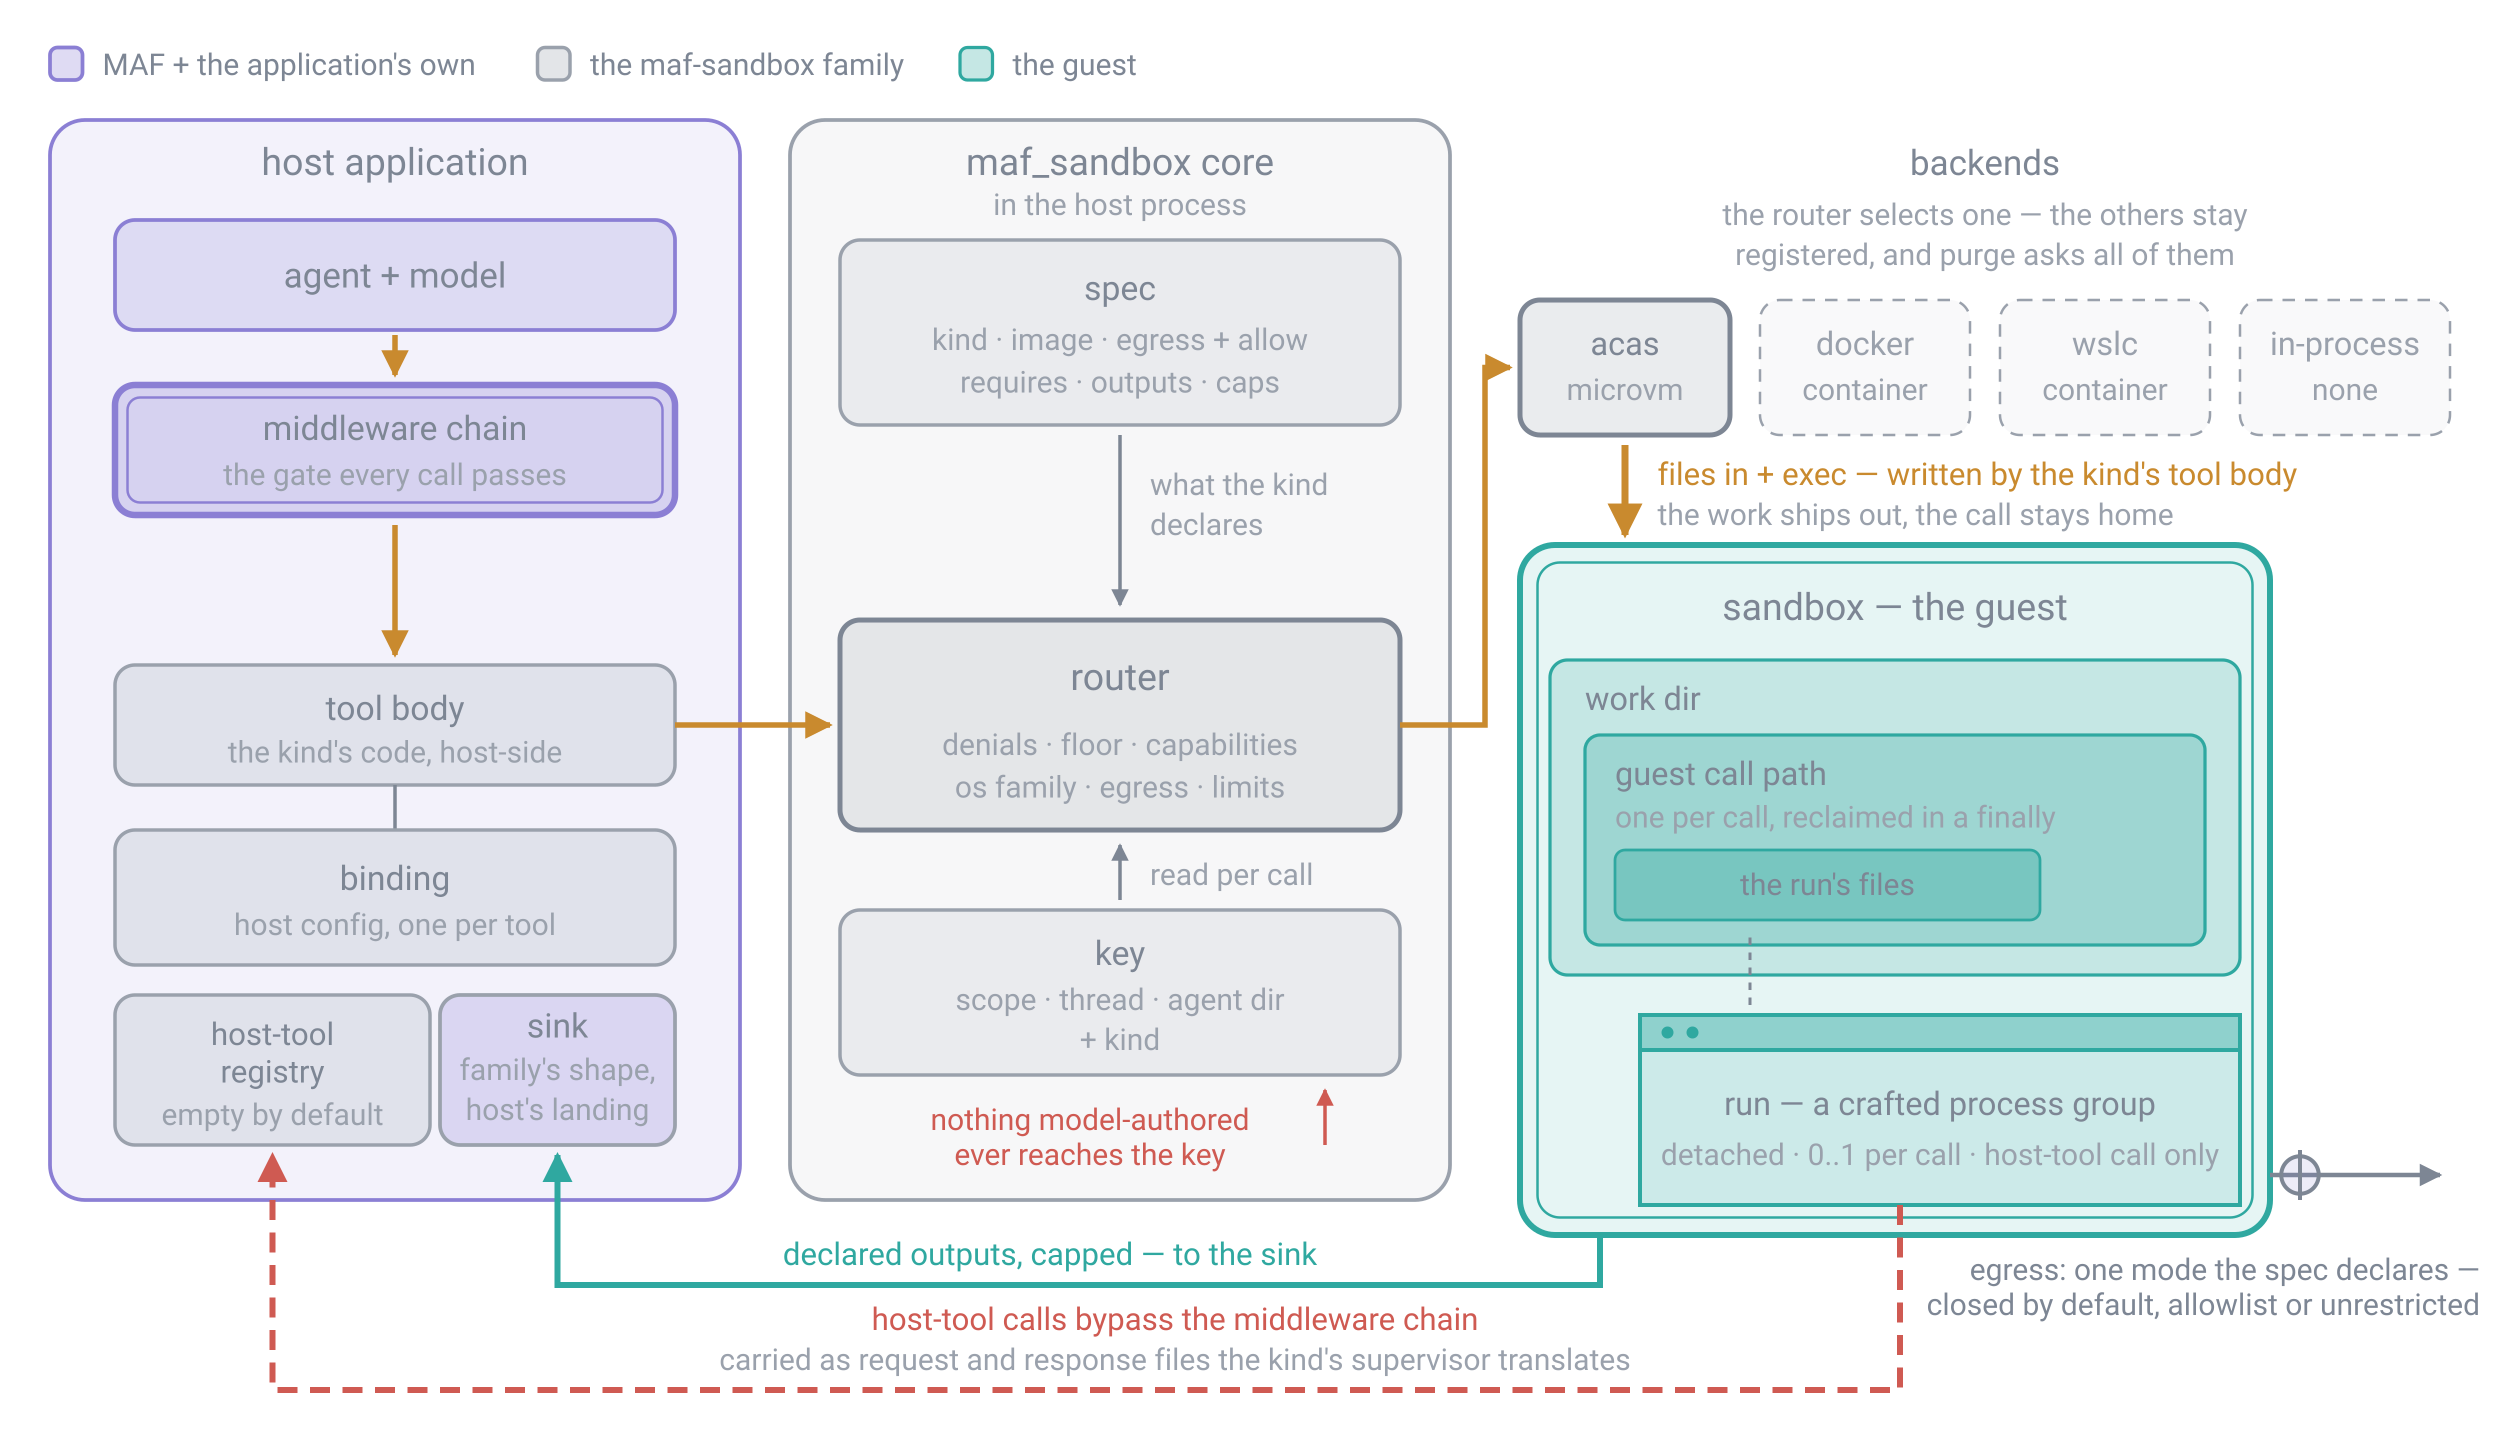
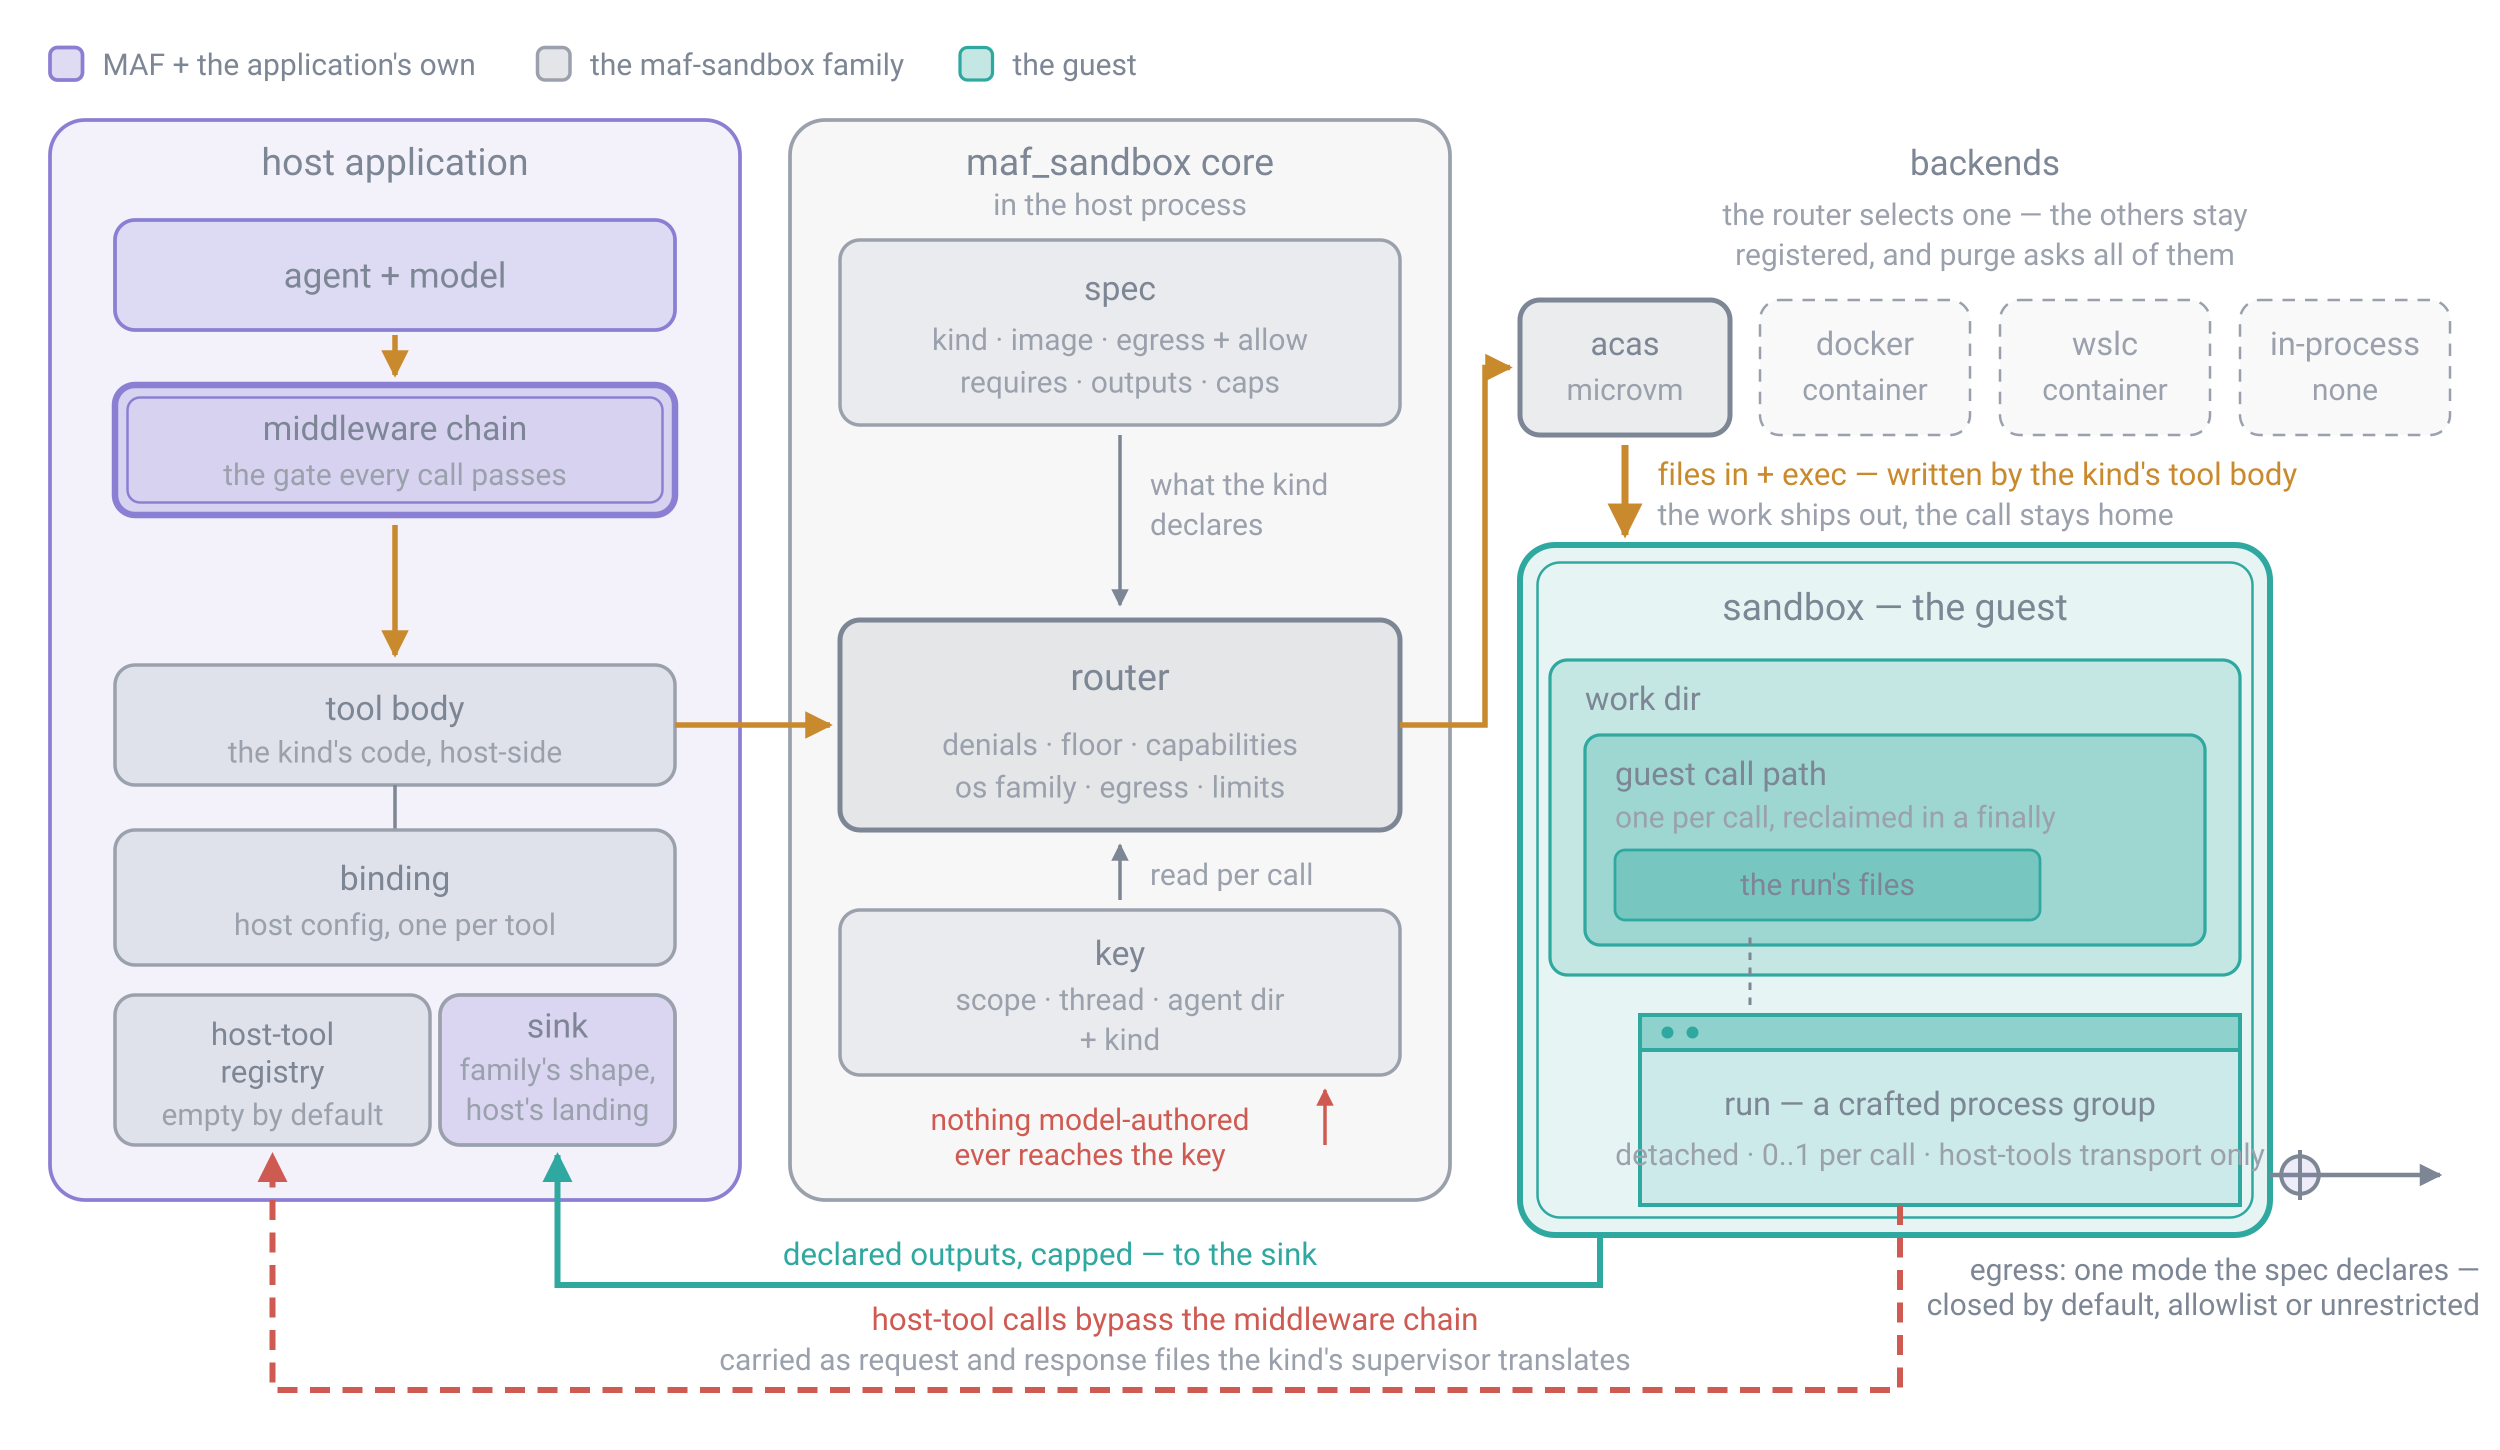
<svg xmlns="http://www.w3.org/2000/svg" viewBox="0 0 1000 580" width="1000" height="580" role="img" aria-labelledby="map-title map-desc" font-family="ui-sans-serif, system-ui, -apple-system, 'Segoe UI', Roboto, Helvetica, Arial, sans-serif">
  <defs>
    <marker id="map-amber" viewBox="0 0 10 10" refX="9" refY="5" markerWidth="5" markerHeight="5" orient="auto-start-reverse">
      <path d="M 0 0 L 10 5 L 0 10 z" fill="#c98a2e" />
    </marker>
    <marker id="map-slate" viewBox="0 0 10 10" refX="9" refY="5" markerWidth="5" markerHeight="5" orient="auto-start-reverse">
      <path d="M 0 0 L 10 5 L 0 10 z" fill="#7d8694" />
    </marker>
    <marker id="map-teal" viewBox="0 0 10 10" refX="9" refY="5" markerWidth="5" markerHeight="5" orient="auto-start-reverse">
      <path d="M 0 0 L 10 5 L 0 10 z" fill="#2fa8a0" />
    </marker>
    <marker id="map-red" viewBox="0 0 10 10" refX="9" refY="5" markerWidth="5" markerHeight="5" orient="auto-start-reverse">
      <path d="M 0 0 L 10 5 L 0 10 z" fill="#cf5a52" />
    </marker>
  </defs>
  <rect x="20" y="19" width="13" height="13" rx="3" fill="#8b7fd4" fill-opacity="0.28" stroke="#8b7fd4" stroke-width="1.5" />
  <text x="41" y="30" font-size="12" fill="#7d8694">MAF + the application's own</text>
  <rect x="215" y="19" width="13" height="13" rx="3" fill="#9aa1ac" fill-opacity="0.28" stroke="#9aa1ac" stroke-width="1.4" />
  <text x="236" y="30" font-size="12" fill="#7d8694">the maf-sandbox family</text>
  <rect x="384" y="19" width="13" height="13" rx="3" fill="#2fa8a0" fill-opacity="0.28" stroke="#2fa8a0" stroke-width="1.3" />
  <text x="405" y="30" font-size="12" fill="#7d8694">the guest</text>
  <rect x="20" y="48" width="276" height="432" rx="14" fill="#8b7fd4" fill-opacity="0.10" stroke="#8b7fd4" stroke-width="1.5" />
  <text x="158" y="70" text-anchor="middle" font-size="15" fill="#7d8694">host application</text>
  <rect x="46" y="88" width="224" height="44" rx="8" fill="#8b7fd4" fill-opacity="0.20" stroke="#8b7fd4" stroke-width="1.5" />
  <text x="158" y="115" text-anchor="middle" font-size="14" fill="#7d8694">agent + model</text>
  <rect x="46" y="154" width="224" height="52" rx="8" fill="#8b7fd4" fill-opacity="0.28" stroke="#8b7fd4" stroke-width="2.6" />
  <rect x="51" y="159" width="214" height="42" rx="5" fill="none" stroke="#8b7fd4" stroke-width="1" />
  <text x="158" y="176" text-anchor="middle" font-size="13.5" fill="#7d8694">middleware chain</text>
  <text x="158" y="194" text-anchor="middle" font-size="12" fill="#9aa1ac">the gate every call passes</text>
  <rect x="46" y="266" width="224" height="48" rx="8" fill="#9aa1ac" fill-opacity="0.20" stroke="#9aa1ac" stroke-width="1.4" />
  <text x="158" y="288" text-anchor="middle" font-size="13.5" fill="#7d8694">tool body</text>
  <text x="158" y="305" text-anchor="middle" font-size="12" fill="#9aa1ac">the kind's code, host-side</text>
  <line x1="158" y1="314" x2="158" y2="332" stroke="#7d8694" stroke-width="1.4" />
  <rect x="46" y="332" width="224" height="54" rx="8" fill="#9aa1ac" fill-opacity="0.20" stroke="#9aa1ac" stroke-width="1.4" />
  <text x="158" y="356" text-anchor="middle" font-size="13.5" fill="#7d8694">binding</text>
  <text x="158" y="374" text-anchor="middle" font-size="12" fill="#9aa1ac">host config, one per tool</text>
  <rect x="46" y="398" width="126" height="60" rx="8" fill="#9aa1ac" fill-opacity="0.20" stroke="#9aa1ac" stroke-width="1.4" />
  <text x="109" y="418" text-anchor="middle" font-size="12.5" fill="#7d8694">host-tool</text>
  <text x="109" y="433" text-anchor="middle" font-size="12.5" fill="#7d8694">registry</text>
  <text x="109" y="450" text-anchor="middle" font-size="12" fill="#9aa1ac">empty by default</text>
  <rect x="176" y="398" width="94" height="60" rx="8" fill="#8b7fd4" fill-opacity="0.24" stroke="#9aa1ac" stroke-width="1.5" />
  <text x="223" y="415" text-anchor="middle" font-size="13.5" fill="#7d8694">sink</text>
  <text x="223" y="432" text-anchor="middle" font-size="12" fill="#9aa1ac">family's shape,</text>
  <text x="223" y="448" text-anchor="middle" font-size="12" fill="#9aa1ac">host's landing</text>
  <rect x="316" y="48" width="264" height="432" rx="14" fill="#9aa1ac" fill-opacity="0.08" stroke="#9aa1ac" stroke-width="1.5" />
  <text x="448" y="70" text-anchor="middle" font-size="15" fill="#7d8694">maf_sandbox core</text>
  <text x="448" y="86" text-anchor="middle" font-size="12" fill="#9aa1ac">in the host process</text>
  <rect x="336" y="96" width="224" height="74" rx="8" fill="#9aa1ac" fill-opacity="0.14" stroke="#9aa1ac" stroke-width="1.4" />
  <text x="448" y="120" text-anchor="middle" font-size="13.5" fill="#7d8694">spec</text>
  <text x="448" y="140" text-anchor="middle" font-size="12" fill="#9aa1ac">kind · image · egress + allow</text>
  <text x="448" y="157" text-anchor="middle" font-size="12" fill="#9aa1ac">requires · outputs · caps</text>
  <line x1="448" y1="174" x2="448" y2="242" stroke="#7d8694" stroke-width="1.4" marker-end="url(#map-slate)" />
  <text x="460" y="198" font-size="12" fill="#9aa1ac">what the kind</text>
  <text x="460" y="214" font-size="12" fill="#9aa1ac">declares</text>
  <rect x="336" y="248" width="224" height="84" rx="8" fill="#9aa1ac" fill-opacity="0.20" stroke="#7d8694" stroke-width="2" />
  <text x="448" y="276" text-anchor="middle" font-size="15" fill="#7d8694">router</text>
  <text x="448" y="302" text-anchor="middle" font-size="12" fill="#9aa1ac">denials · floor · capabilities</text>
  <text x="448" y="319" text-anchor="middle" font-size="12" fill="#9aa1ac">os family · egress · limits</text>
  <line x1="448" y1="360" x2="448" y2="338" stroke="#7d8694" stroke-width="1.4" marker-end="url(#map-slate)" />
  <text x="460" y="354" font-size="12" fill="#9aa1ac">read per call</text>
  <rect x="336" y="364" width="224" height="66" rx="8" fill="#9aa1ac" fill-opacity="0.14" stroke="#9aa1ac" stroke-width="1.4" />
  <text x="448" y="386" text-anchor="middle" font-size="13.5" fill="#7d8694">key</text>
  <text x="448" y="404" text-anchor="middle" font-size="12" fill="#9aa1ac">scope · thread · agent dir</text>
  <text x="448" y="420" text-anchor="middle" font-size="12" fill="#9aa1ac">+ kind</text>
  <line x1="530" y1="458" x2="530" y2="436" stroke="#cf5a52" stroke-width="1.4" marker-end="url(#map-red)" />
  <text x="436" y="452" text-anchor="middle" font-size="12" fill="#cf5a52">nothing model-authored</text>
  <text x="436" y="466" text-anchor="middle" font-size="12" fill="#cf5a52">ever reaches the key</text>
  <text x="794" y="70" text-anchor="middle" font-size="14" fill="#7d8694">backends</text>
  <text x="794" y="90" text-anchor="middle" font-size="12" fill="#9aa1ac">the router selects one — the others stay</text>
  <text x="794" y="106" text-anchor="middle" font-size="12" fill="#9aa1ac">registered, and purge asks all of them</text>
  <rect x="608" y="120" width="84" height="54" rx="8" fill="#9aa1ac" fill-opacity="0.20" stroke="#7d8694" stroke-width="2" />
  <text x="650" y="142" text-anchor="middle" font-size="13" fill="#7d8694">acas</text>
  <text x="650" y="160" text-anchor="middle" font-size="12" fill="#9aa1ac">microvm</text>
  <rect x="704" y="120" width="84" height="54" rx="8" fill="#9aa1ac" fill-opacity="0.06" stroke="#9aa1ac" stroke-width="1" stroke-dasharray="5 4" />
  <text x="746" y="142" text-anchor="middle" font-size="13" fill="#9aa1ac">docker</text>
  <text x="746" y="160" text-anchor="middle" font-size="12" fill="#9aa1ac">container</text>
  <rect x="800" y="120" width="84" height="54" rx="8" fill="#9aa1ac" fill-opacity="0.06" stroke="#9aa1ac" stroke-width="1" stroke-dasharray="5 4" />
  <text x="842" y="142" text-anchor="middle" font-size="13" fill="#9aa1ac">wslc</text>
  <text x="842" y="160" text-anchor="middle" font-size="12" fill="#9aa1ac">container</text>
  <rect x="896" y="120" width="84" height="54" rx="8" fill="#9aa1ac" fill-opacity="0.06" stroke="#9aa1ac" stroke-width="1" stroke-dasharray="5 4" />
  <text x="938" y="142" text-anchor="middle" font-size="13" fill="#9aa1ac">in-process</text>
  <text x="938" y="160" text-anchor="middle" font-size="12" fill="#9aa1ac">none</text>
  <rect x="608" y="218" width="300" height="276" rx="14" fill="#2fa8a0" fill-opacity="0.12" stroke="#2fa8a0" stroke-width="2.4" />
  <rect x="615" y="225" width="286" height="262" rx="9" fill="none" stroke="#2fa8a0" stroke-width="1" />
  <text x="758" y="248" text-anchor="middle" font-size="15" fill="#7d8694">sandbox — the guest</text>
  <rect x="620" y="264" width="276" height="126" rx="7" fill="#2fa8a0" fill-opacity="0.18" stroke="#2fa8a0" stroke-width="1.3" />
  <text x="634" y="284" font-size="13" fill="#7d8694">work dir</text>
  <rect x="634" y="294" width="248" height="84" rx="6" fill="#2fa8a0" fill-opacity="0.26" stroke="#2fa8a0" stroke-width="1.3" />
  <text x="646" y="314" font-size="13" fill="#7d8694">guest call path</text>
  <text x="646" y="331" font-size="12" fill="#9aa1ac">one per call, reclaimed in a finally</text>
  <rect x="646" y="340" width="170" height="28" rx="4" fill="#2fa8a0" fill-opacity="0.34" stroke="#2fa8a0" stroke-width="1.1" />
  <text x="731" y="358" text-anchor="middle" font-size="12" fill="#7d8694">the run's files</text>
  <line x1="700" y1="402" x2="700" y2="372" stroke="#7d8694" stroke-width="1.2" stroke-dasharray="3 3" />
  <rect x="656" y="406" width="240" height="76" fill="#2fa8a0" fill-opacity="0.14" stroke="#2fa8a0" stroke-width="1.6" />
  <rect x="656" y="406" width="240" height="14" fill="#2fa8a0" fill-opacity="0.38" stroke="#2fa8a0" stroke-width="1.6" />
  <circle cx="667" cy="413" r="2.4" fill="#2fa8a0" />
  <circle cx="677" cy="413" r="2.4" fill="#2fa8a0" />
  <text x="776" y="446" text-anchor="middle" font-size="13" fill="#7d8694">run — a crafted process group</text>
-   <text x="776" y="466" text-anchor="middle" font-size="12" fill="#9aa1ac">detached · 0..1 per call · host-tool call only</text>
+   <text x="776" y="466" text-anchor="middle" font-size="12" fill="#9aa1ac">detached · 0..1 per call · host-tools transport only</text>
  <line x1="908" y1="470" x2="976" y2="470" stroke="#7d8694" stroke-width="1.8" marker-end="url(#map-slate)" />
  <circle cx="920" cy="470" r="7.5" fill="#8b7fd4" fill-opacity="0.15" stroke="#7d8694" stroke-width="1.6" />
  <line x1="920" y1="460" x2="920" y2="480" stroke="#7d8694" stroke-width="1.6" />
  <text x="992" y="512" text-anchor="end" font-size="12" fill="#7d8694">egress: one mode the spec declares —</text>
  <text x="992" y="526" text-anchor="end" font-size="12" fill="#7d8694">closed by default, allowlist or unrestricted</text>
  <line x1="158" y1="134" x2="158" y2="150" stroke="#c98a2e" stroke-width="2.2" marker-end="url(#map-amber)" />
  <line x1="158" y1="210" x2="158" y2="262" stroke="#c98a2e" stroke-width="2.2" marker-end="url(#map-amber)" />
  <line x1="270" y1="290" x2="332" y2="290" stroke="#c98a2e" stroke-width="2.2" marker-end="url(#map-amber)" />
  <path d="M 560 290 H 594 V 147 H 604" fill="none" stroke="#c98a2e" stroke-width="2.2" marker-end="url(#map-amber)" />
  <line x1="650" y1="178" x2="650" y2="214" stroke="#c98a2e" stroke-width="2.8" marker-end="url(#map-amber)" />
  <text x="663" y="194" font-size="12.5" fill="#c98a2e">files in + exec — written by the kind's tool body</text>
  <text x="663" y="210" font-size="12" fill="#9aa1ac">the work ships out, the call stays home</text>
  <path d="M 640 494 V 514 H 223 V 462" fill="none" stroke="#2fa8a0" stroke-width="2.4" marker-end="url(#map-teal)" />
  <text x="420" y="506" text-anchor="middle" font-size="12.5" fill="#2fa8a0">declared outputs, capped — to the sink</text>
  <path d="M 760 482 V 556 H 109 V 462" fill="none" stroke="#cf5a52" stroke-width="2.4" stroke-dasharray="8 5" marker-end="url(#map-red)" />
  <text x="470" y="532" text-anchor="middle" font-size="12.5" fill="#cf5a52">host-tool calls bypass the middleware chain</text>
  <text x="470" y="548" text-anchor="middle" font-size="12" fill="#9aa1ac">carried as request and response files the kind's supervisor translates</text>
</svg>
